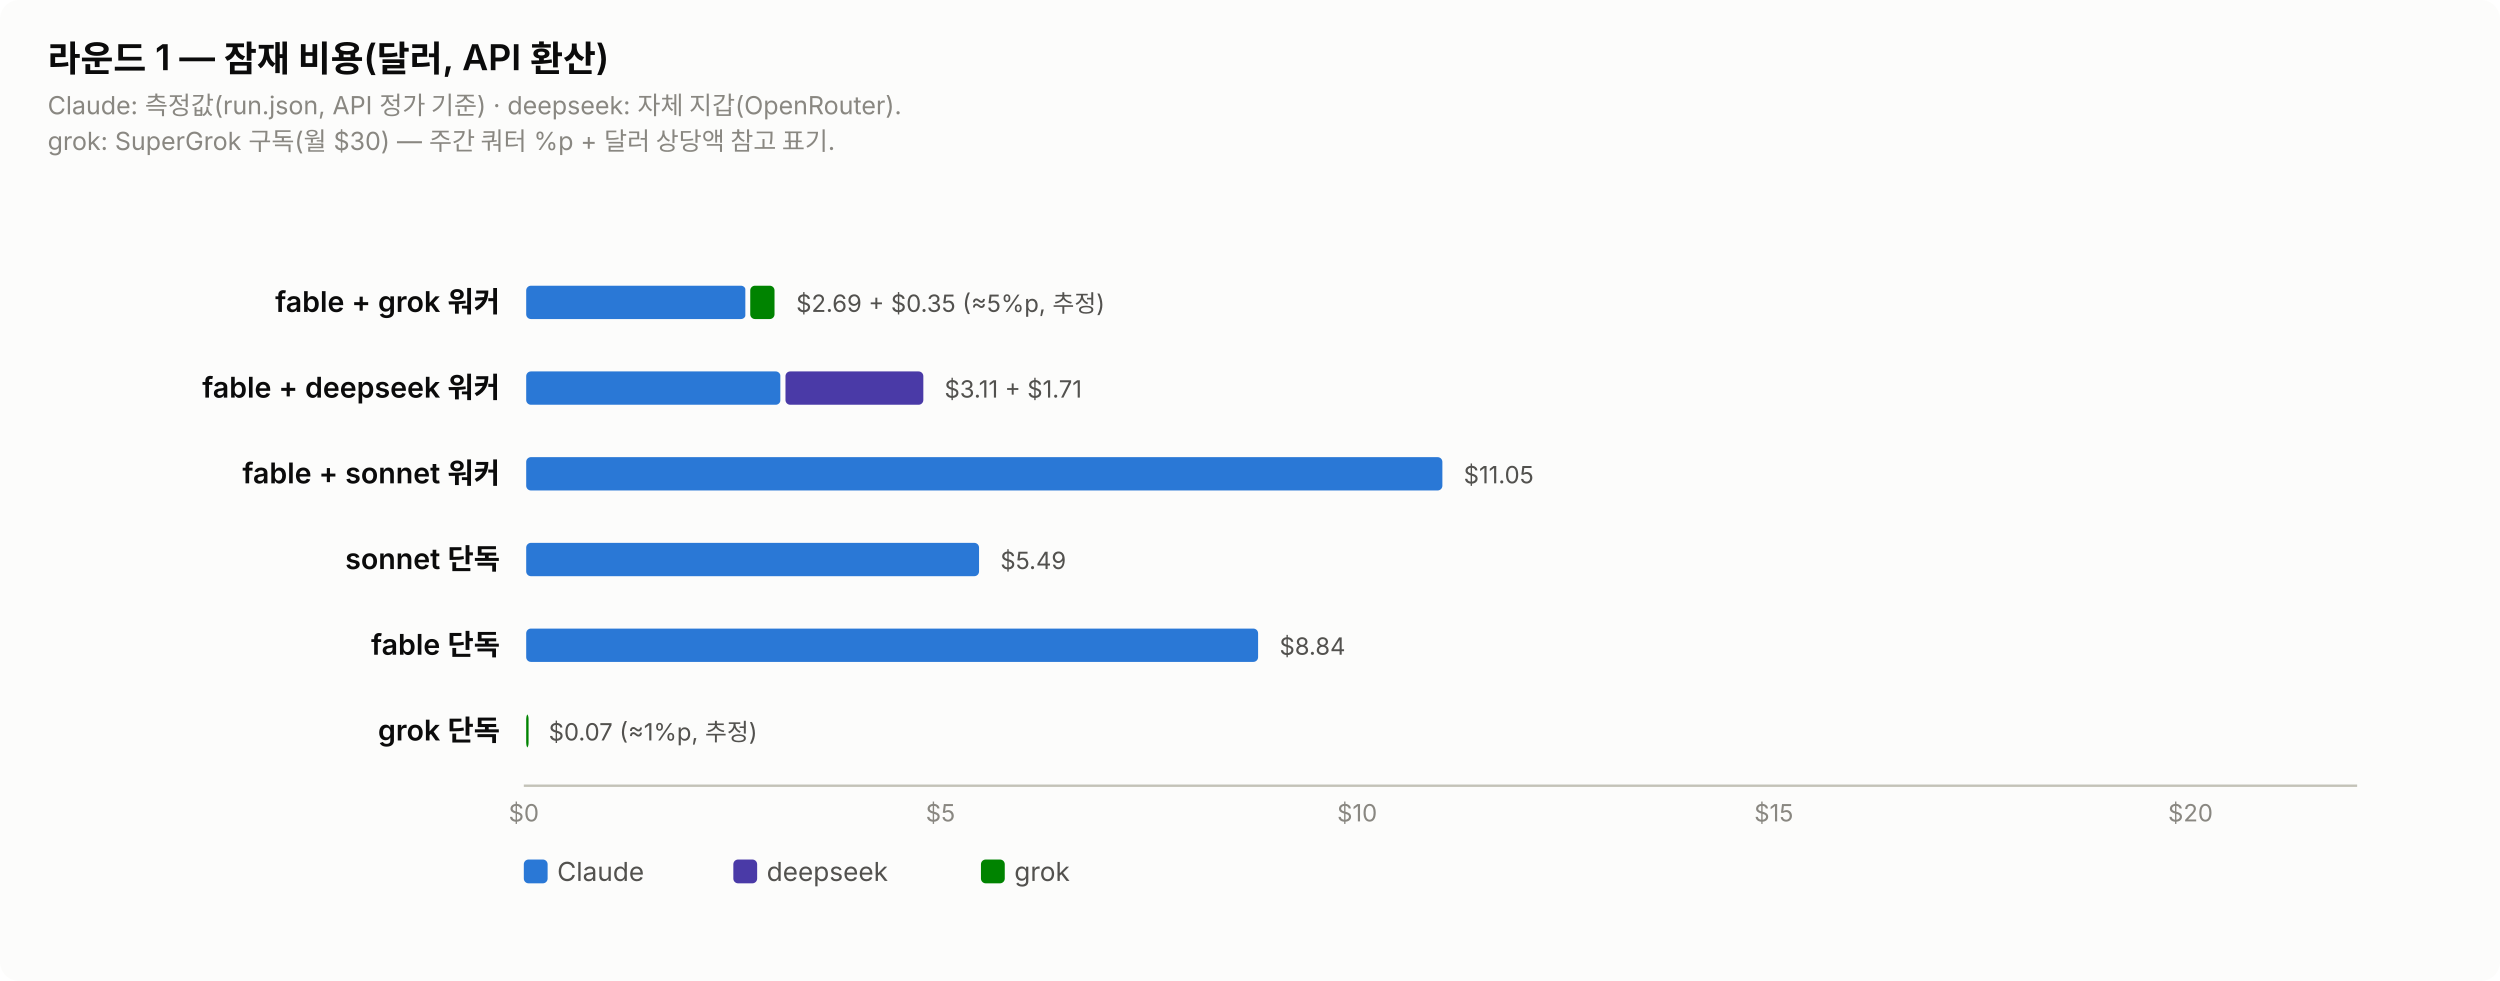
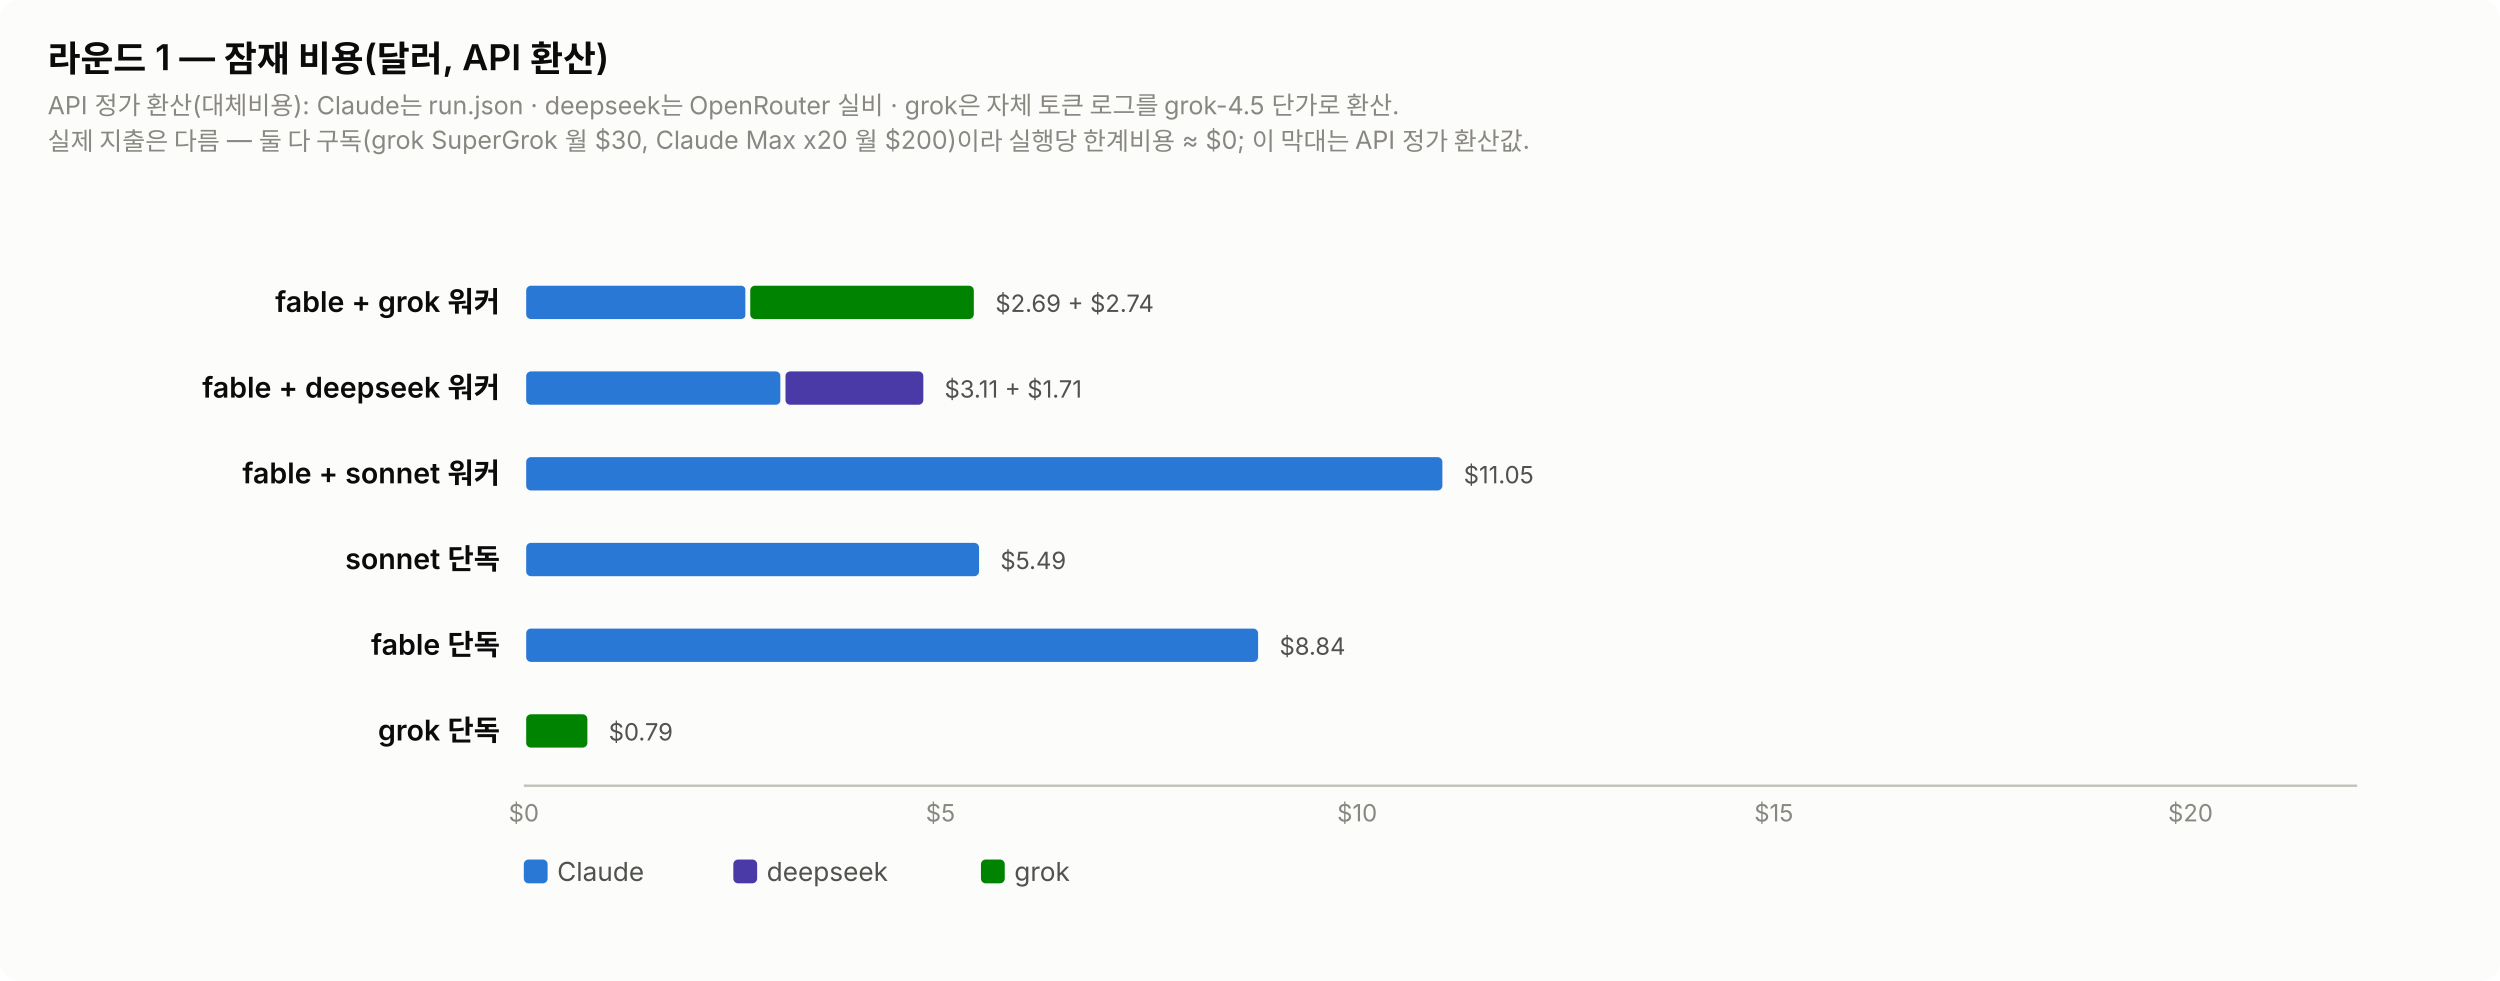
<svg xmlns="http://www.w3.org/2000/svg" viewBox="0 0 1050 412" width="1050" height="412" role="img" aria-label="라운드 1 조합별 잠재 비용">
  <rect width="1050" height="412" rx="8" fill="#fcfcfb" />
  <text x="20" y="30" font-size="15" fill="#0b0b0b" text-anchor="start" font-weight="600" font-family="system-ui,-apple-system,Segoe UI,sans-serif">라운드 1 — 잠재 비용(달러, API 환산)</text>
-   <text x="20" y="48" font-size="10.5" fill="#898781" text-anchor="start" font-weight="normal" font-family="system-ui,-apple-system,Segoe UI,sans-serif">Claude: 측정값(run.json, API 정가 기준) · deepseek: 자체 지갑(OpenRouter).</text>
-   <text x="20" y="63" font-size="10.5" fill="#898781" text-anchor="start" font-weight="normal" font-family="system-ui,-apple-system,Segoe UI,sans-serif">grok: SuperGrok 구독(월 $30) — 주간 쿼터 %p + 달러 상당액 참고 표기.</text>
+   <text x="20" y="48" font-size="10.5" fill="#898781" text-anchor="start" font-weight="normal" font-family="system-ui,-apple-system,Segoe UI,sans-serif">API 정가 환산(대체비용): Claude는 run.json · deepseek는 OpenRouter 실비 · grok은 자체 토큰 로그를 grok-4.5 단가로 환산.</text>
+   <text x="20" y="63" font-size="10.5" fill="#898781" text-anchor="start" font-weight="normal" font-family="system-ui,-apple-system,Segoe UI,sans-serif">실제 지출은 다름 — 둘 다 구독(grok SuperGrok 월 $30, Claude Max x20 월 $200)이라 실행당 한계비용 ≈ $0; 이 막대는 API 정가 환산값.</text>
  <text x="210" y="131" font-size="12" fill="#0b0b0b" text-anchor="end" font-weight="600" font-family="system-ui,-apple-system,Segoe UI,sans-serif">fable + grok 워커</text>
  <rect x="220.0" y="119.0" width="94.2" height="16" rx="3" fill="#2a78d6" stroke="#fcfcfb" stroke-width="2" />
-   <rect x="314.1" y="119.0" width="12.2" height="16" rx="3" fill="#008300" stroke="#fcfcfb" stroke-width="2" />
-   <text x="334.4" y="131" font-size="10" fill="#52514e" text-anchor="start" font-weight="normal" font-family="system-ui,-apple-system,Segoe UI,sans-serif">$2.69 + $0.35 (≈5%p, 추정)</text>
+   <rect x="314.1" y="119.0" width="95.9" height="16" rx="3" fill="#008300" stroke="#fcfcfb" stroke-width="2" />
+   <text x="418.05" y="131" font-size="10" fill="#52514e" text-anchor="start" font-weight="normal" font-family="system-ui,-apple-system,Segoe UI,sans-serif">$2.69 + $2.74</text>
  <text x="210" y="167" font-size="12" fill="#0b0b0b" text-anchor="end" font-weight="600" font-family="system-ui,-apple-system,Segoe UI,sans-serif">fable + deepseek 워커</text>
  <rect x="220.0" y="155.0" width="108.8" height="16" rx="3" fill="#2a78d6" stroke="#fcfcfb" stroke-width="2" />
  <rect x="328.9" y="155.0" width="59.9" height="16" rx="3" fill="#4a3aa7" stroke="#fcfcfb" stroke-width="2" />
  <text x="396.7" y="167" font-size="10" fill="#52514e" text-anchor="start" font-weight="normal" font-family="system-ui,-apple-system,Segoe UI,sans-serif">$3.11 + $1.71</text>
  <text x="210" y="203" font-size="12" fill="#0b0b0b" text-anchor="end" font-weight="600" font-family="system-ui,-apple-system,Segoe UI,sans-serif">fable + sonnet 워커</text>
  <rect x="220.0" y="191.0" width="386.8" height="16" rx="3" fill="#2a78d6" stroke="#fcfcfb" stroke-width="2" />
  <text x="614.75" y="203" font-size="10" fill="#52514e" text-anchor="start" font-weight="normal" font-family="system-ui,-apple-system,Segoe UI,sans-serif">$11.05</text>
  <text x="210" y="239" font-size="12" fill="#0b0b0b" text-anchor="end" font-weight="600" font-family="system-ui,-apple-system,Segoe UI,sans-serif">sonnet 단독</text>
  <rect x="220.0" y="227.0" width="192.2" height="16" rx="3" fill="#2a78d6" stroke="#fcfcfb" stroke-width="2" />
  <text x="420.15" y="239" font-size="10" fill="#52514e" text-anchor="start" font-weight="normal" font-family="system-ui,-apple-system,Segoe UI,sans-serif">$5.49</text>
  <text x="210" y="275" font-size="12" fill="#0b0b0b" text-anchor="end" font-weight="600" font-family="system-ui,-apple-system,Segoe UI,sans-serif">fable 단독</text>
  <rect x="220.0" y="263.0" width="309.4" height="16" rx="3" fill="#2a78d6" stroke="#fcfcfb" stroke-width="2" />
  <text x="537.4" y="275" font-size="10" fill="#52514e" text-anchor="start" font-weight="normal" font-family="system-ui,-apple-system,Segoe UI,sans-serif">$8.84</text>
  <text x="210" y="311" font-size="12" fill="#0b0b0b" text-anchor="end" font-weight="600" font-family="system-ui,-apple-system,Segoe UI,sans-serif">grok 단독</text>
-   <rect x="220.0" y="299.0" width="3.0" height="16" rx="3" fill="#008300" stroke="#fcfcfb" stroke-width="2" />
-   <text x="230.45" y="311" font-size="10" fill="#52514e" text-anchor="start" font-weight="normal" font-family="system-ui,-apple-system,Segoe UI,sans-serif">$0.07 (≈1%p, 추정)</text>
+   <rect x="220.0" y="299.0" width="27.7" height="16" rx="3" fill="#008300" stroke="#fcfcfb" stroke-width="2" />
+   <text x="255.65" y="311" font-size="10" fill="#52514e" text-anchor="start" font-weight="normal" font-family="system-ui,-apple-system,Segoe UI,sans-serif">$0.79</text>
  <line x1="220" y1="330" x2="990" y2="330" stroke="#c3c2b7" />
  <text x="220.0" y="345" font-size="10" fill="#898781" text-anchor="middle" font-weight="normal" font-family="system-ui,-apple-system,Segoe UI,sans-serif">$0</text>
  <text x="395.0" y="345" font-size="10" fill="#898781" text-anchor="middle" font-weight="normal" font-family="system-ui,-apple-system,Segoe UI,sans-serif">$5</text>
  <text x="570.0" y="345" font-size="10" fill="#898781" text-anchor="middle" font-weight="normal" font-family="system-ui,-apple-system,Segoe UI,sans-serif">$10</text>
  <text x="745.0" y="345" font-size="10" fill="#898781" text-anchor="middle" font-weight="normal" font-family="system-ui,-apple-system,Segoe UI,sans-serif">$15</text>
  <text x="920.0" y="345" font-size="10" fill="#898781" text-anchor="middle" font-weight="normal" font-family="system-ui,-apple-system,Segoe UI,sans-serif">$20</text>
  <rect x="220" y="361" width="10" height="10" rx="2" fill="#2a78d6" />
  <text x="234" y="370" font-size="11" fill="#52514e" text-anchor="start" font-weight="normal" font-family="system-ui,-apple-system,Segoe UI,sans-serif">Claude</text>
  <rect x="308" y="361" width="10" height="10" rx="2" fill="#4a3aa7" />
  <text x="322" y="370" font-size="11" fill="#52514e" text-anchor="start" font-weight="normal" font-family="system-ui,-apple-system,Segoe UI,sans-serif">deepseek</text>
  <rect x="412" y="361" width="10" height="10" rx="2" fill="#008300" />
  <text x="426" y="370" font-size="11" fill="#52514e" text-anchor="start" font-weight="normal" font-family="system-ui,-apple-system,Segoe UI,sans-serif">grok</text>
</svg>
